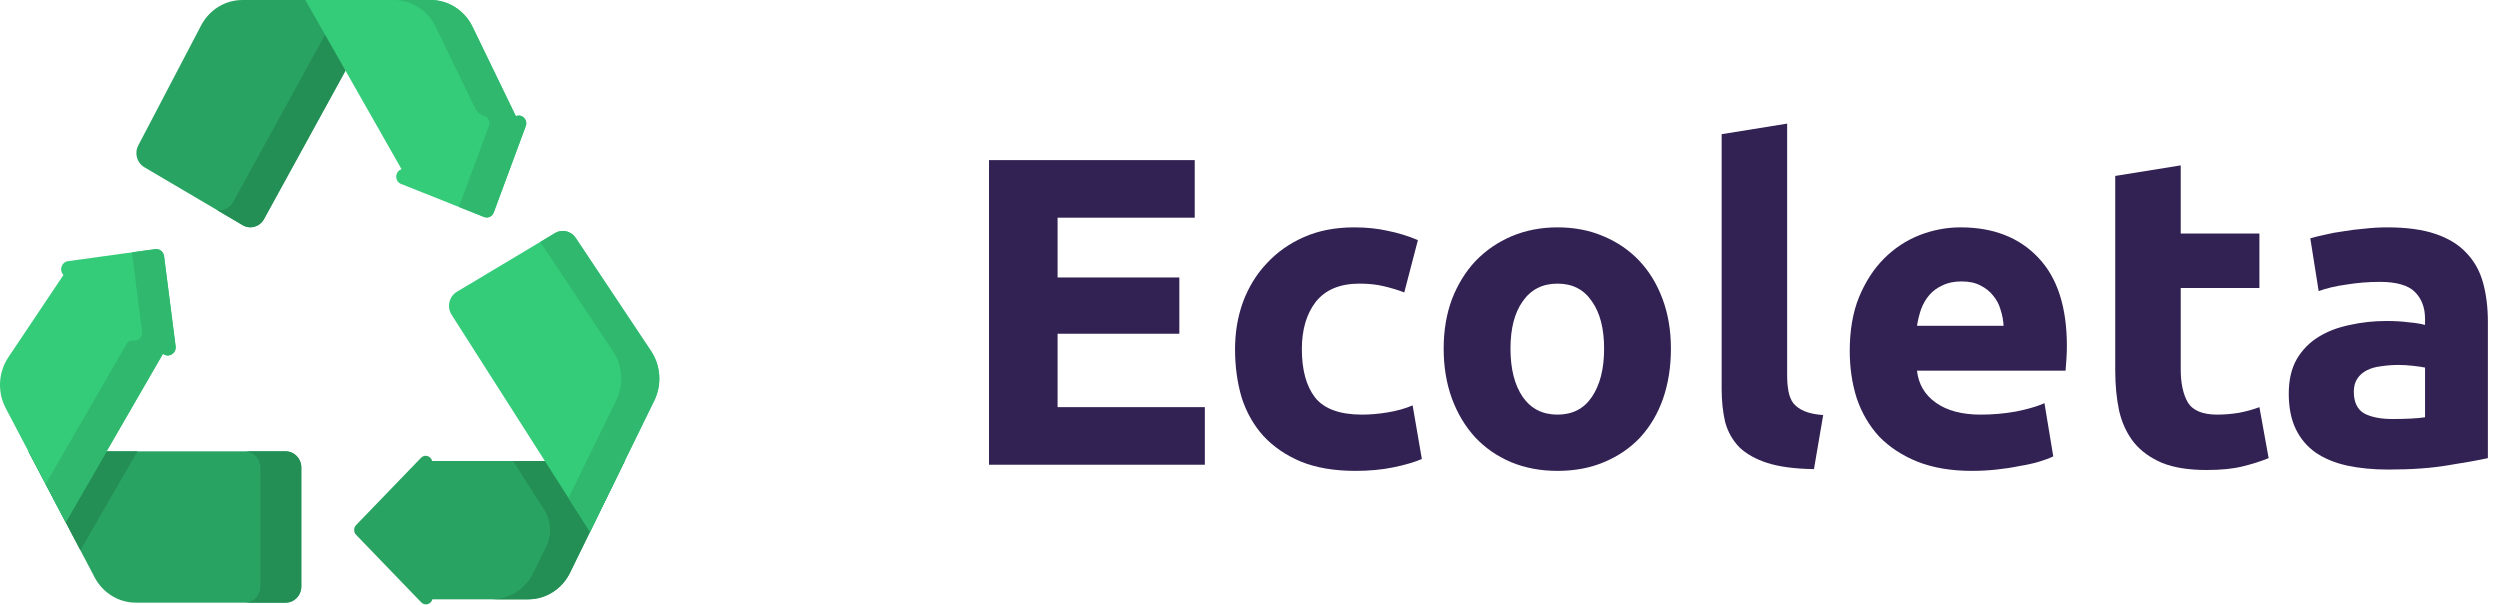
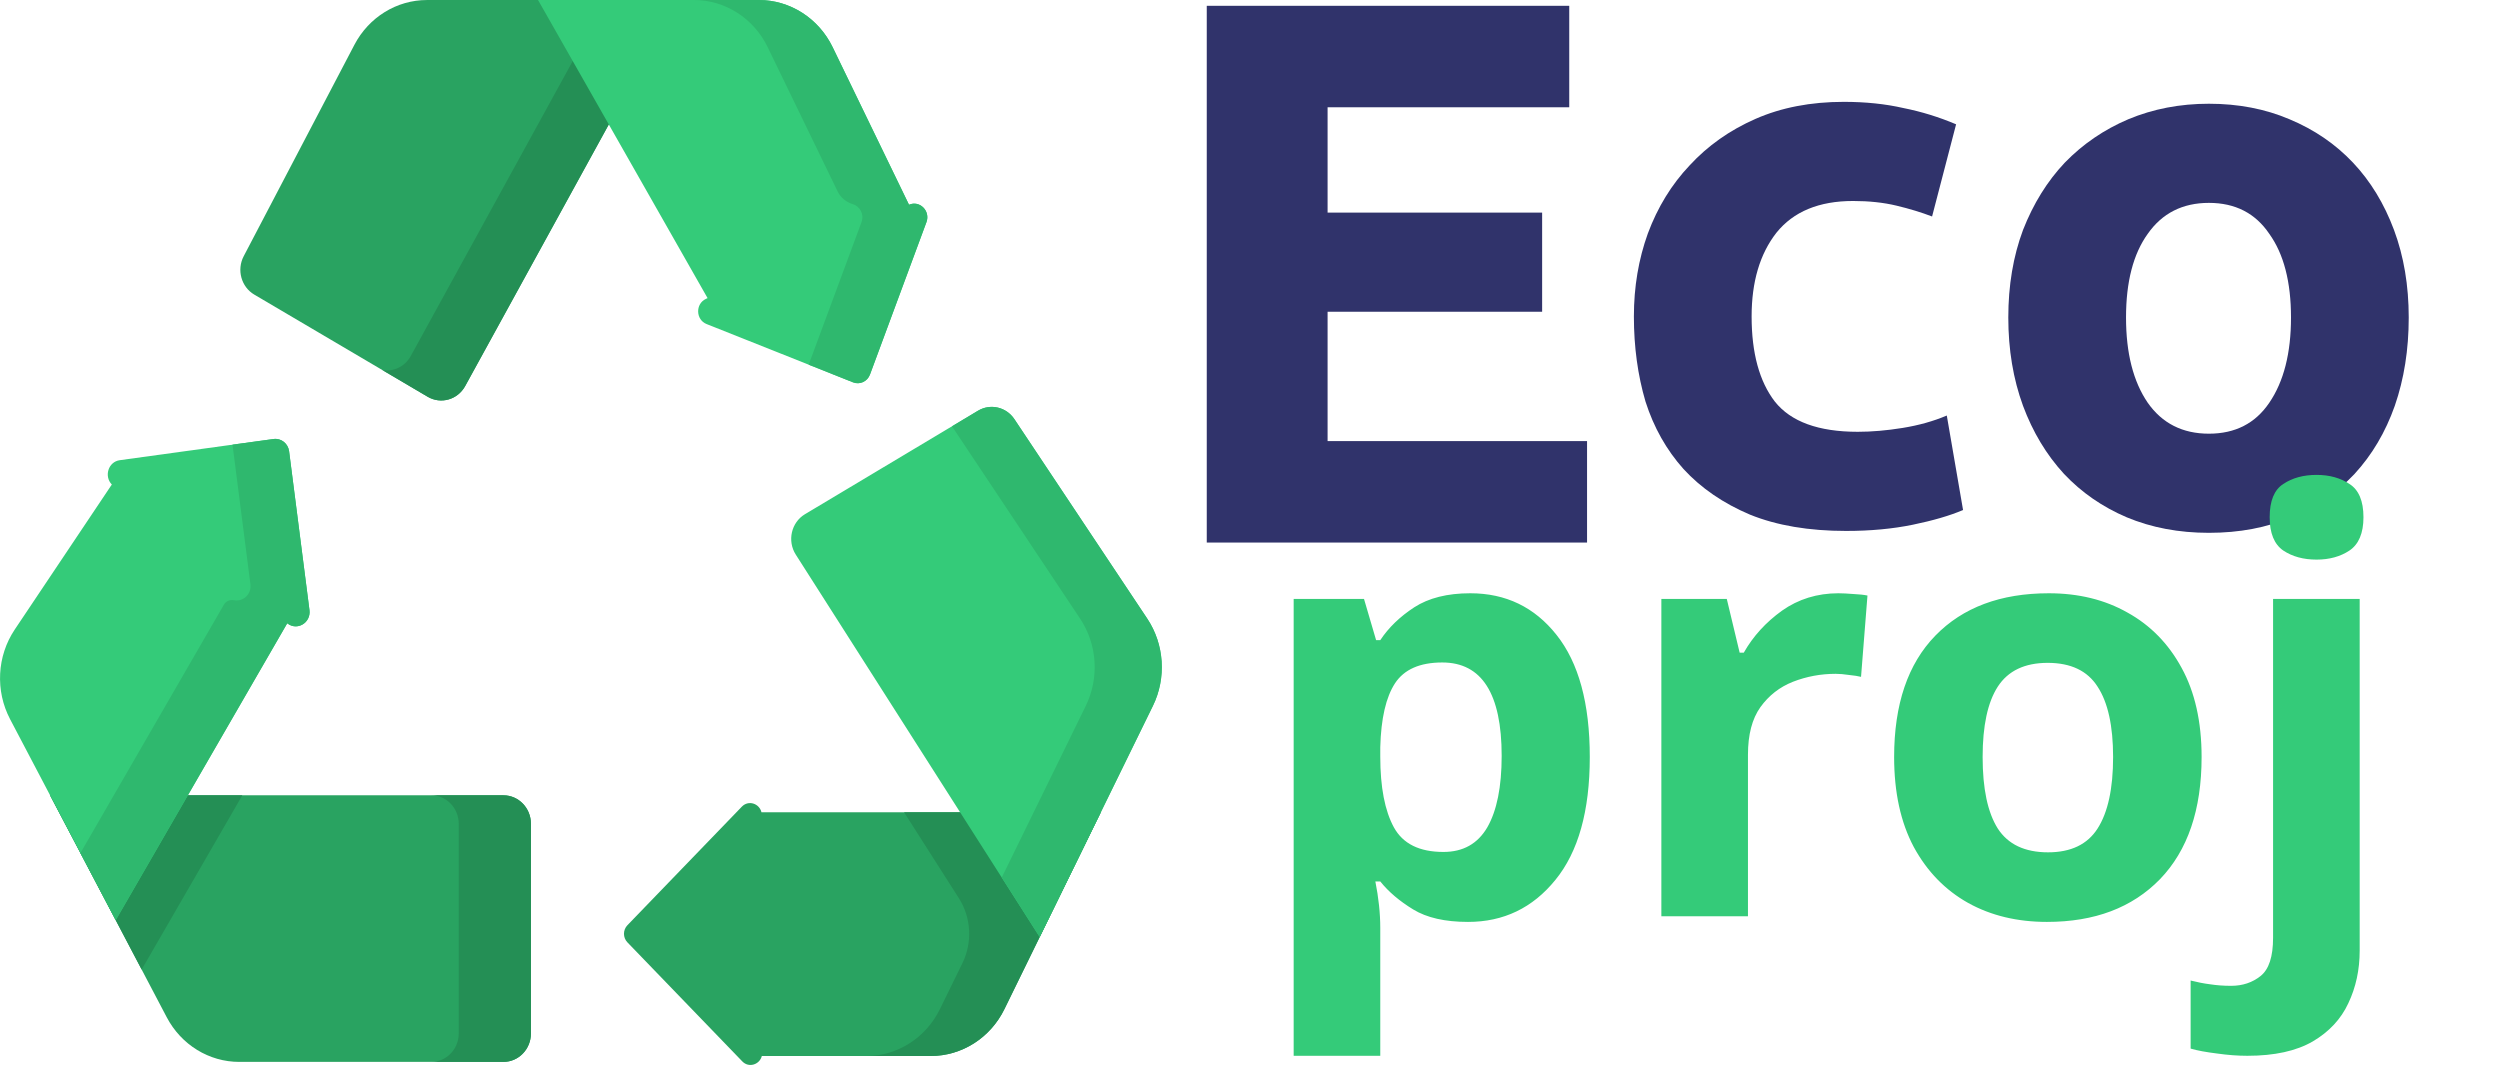
- <svg xmlns="http://www.w3.org/2000/svg" width="182" height="44" viewBox="0 0 182 44" fill="none">
-   <path d="M72 33.832V11.656H86.976V15.848H76.992V20.2H85.856V24.296H76.992V29.64H87.712V33.832H72Z" fill="#322153" />
-   <path d="M89.911 25.416C89.911 24.2 90.103 23.059 90.487 21.992C90.893 20.904 91.469 19.965 92.215 19.176C92.962 18.365 93.869 17.725 94.935 17.256C96.002 16.787 97.218 16.552 98.583 16.552C99.479 16.552 100.301 16.637 101.047 16.808C101.794 16.957 102.519 17.181 103.223 17.48L102.231 21.288C101.783 21.117 101.293 20.968 100.759 20.84C100.226 20.712 99.629 20.648 98.967 20.648C97.559 20.648 96.503 21.085 95.799 21.96C95.117 22.835 94.775 23.987 94.775 25.416C94.775 26.931 95.095 28.104 95.735 28.936C96.397 29.768 97.538 30.184 99.159 30.184C99.735 30.184 100.354 30.131 101.015 30.024C101.677 29.917 102.285 29.747 102.839 29.512L103.511 33.416C102.957 33.651 102.263 33.853 101.431 34.024C100.599 34.195 99.682 34.28 98.679 34.28C97.143 34.28 95.821 34.056 94.711 33.608C93.602 33.139 92.685 32.509 91.959 31.72C91.255 30.931 90.733 30.003 90.391 28.936C90.071 27.848 89.911 26.675 89.911 25.416Z" fill="#322153" />
-   <path d="M121.643 25.384C121.643 26.707 121.451 27.923 121.067 29.032C120.683 30.12 120.128 31.059 119.403 31.848C118.677 32.616 117.803 33.213 116.779 33.64C115.776 34.067 114.645 34.28 113.387 34.28C112.149 34.28 111.019 34.067 109.995 33.64C108.992 33.213 108.128 32.616 107.403 31.848C106.677 31.059 106.112 30.12 105.707 29.032C105.301 27.923 105.099 26.707 105.099 25.384C105.099 24.061 105.301 22.856 105.707 21.768C106.133 20.68 106.709 19.752 107.435 18.984C108.181 18.216 109.056 17.619 110.059 17.192C111.083 16.765 112.192 16.552 113.387 16.552C114.603 16.552 115.712 16.765 116.715 17.192C117.739 17.619 118.613 18.216 119.339 18.984C120.064 19.752 120.629 20.68 121.035 21.768C121.44 22.856 121.643 24.061 121.643 25.384ZM116.779 25.384C116.779 23.912 116.48 22.76 115.883 21.928C115.307 21.075 114.475 20.648 113.387 20.648C112.299 20.648 111.456 21.075 110.859 21.928C110.261 22.76 109.963 23.912 109.963 25.384C109.963 26.856 110.261 28.029 110.859 28.904C111.456 29.757 112.299 30.184 113.387 30.184C114.475 30.184 115.307 29.757 115.883 28.904C116.48 28.029 116.779 26.856 116.779 25.384Z" fill="#322153" />
-   <path d="M132.056 34.152C130.67 34.131 129.539 33.981 128.664 33.704C127.811 33.427 127.128 33.043 126.616 32.552C126.126 32.04 125.784 31.432 125.592 30.728C125.422 30.003 125.336 29.192 125.336 28.296V9.768L130.104 9V27.336C130.104 27.763 130.136 28.147 130.2 28.488C130.264 28.829 130.382 29.117 130.552 29.352C130.744 29.587 131.011 29.779 131.352 29.928C131.694 30.077 132.152 30.173 132.728 30.216L132.056 34.152Z" fill="#322153" />
-   <path d="M134.661 25.544C134.661 24.051 134.885 22.749 135.333 21.64C135.803 20.509 136.411 19.571 137.157 18.824C137.904 18.077 138.757 17.512 139.717 17.128C140.699 16.744 141.701 16.552 142.725 16.552C145.115 16.552 147.003 17.288 148.389 18.76C149.776 20.211 150.469 22.355 150.469 25.192C150.469 25.469 150.459 25.779 150.437 26.12C150.416 26.44 150.395 26.728 150.373 26.984H139.557C139.664 27.965 140.123 28.744 140.933 29.32C141.744 29.896 142.832 30.184 144.197 30.184C145.072 30.184 145.925 30.109 146.757 29.96C147.611 29.789 148.304 29.587 148.837 29.352L149.477 33.224C149.221 33.352 148.88 33.48 148.453 33.608C148.027 33.736 147.547 33.843 147.013 33.928C146.501 34.035 145.947 34.12 145.349 34.184C144.752 34.248 144.155 34.28 143.557 34.28C142.043 34.28 140.72 34.056 139.589 33.608C138.48 33.16 137.552 32.552 136.805 31.784C136.08 30.995 135.536 30.067 135.173 29C134.832 27.933 134.661 26.781 134.661 25.544ZM145.861 23.72C145.84 23.315 145.765 22.92 145.637 22.536C145.531 22.152 145.349 21.811 145.093 21.512C144.859 21.213 144.549 20.968 144.165 20.776C143.803 20.584 143.344 20.488 142.789 20.488C142.256 20.488 141.797 20.584 141.413 20.776C141.029 20.947 140.709 21.181 140.453 21.48C140.197 21.779 139.995 22.131 139.845 22.536C139.717 22.92 139.621 23.315 139.557 23.72H145.861Z" fill="#322153" />
-   <path d="M153.989 12.808L158.757 12.04V17H164.485V20.968H158.757V26.888C158.757 27.891 158.927 28.691 159.269 29.288C159.631 29.885 160.346 30.184 161.413 30.184C161.925 30.184 162.447 30.141 162.981 30.056C163.535 29.949 164.037 29.811 164.485 29.64L165.157 33.352C164.581 33.587 163.941 33.789 163.237 33.96C162.533 34.131 161.669 34.216 160.645 34.216C159.343 34.216 158.266 34.045 157.413 33.704C156.559 33.341 155.877 32.851 155.365 32.232C154.853 31.592 154.49 30.824 154.277 29.928C154.085 29.032 153.989 28.04 153.989 26.952V12.808Z" fill="#322153" />
-   <path d="M174.174 30.504C174.644 30.504 175.092 30.493 175.519 30.472C175.945 30.451 176.286 30.419 176.543 30.376V26.76C176.351 26.717 176.062 26.675 175.678 26.632C175.294 26.589 174.942 26.568 174.622 26.568C174.174 26.568 173.748 26.6 173.342 26.664C172.958 26.707 172.617 26.803 172.318 26.952C172.02 27.101 171.785 27.304 171.615 27.56C171.444 27.816 171.358 28.136 171.358 28.52C171.358 29.267 171.604 29.789 172.094 30.088C172.606 30.365 173.3 30.504 174.174 30.504ZM173.79 16.552C175.198 16.552 176.372 16.712 177.311 17.032C178.249 17.352 178.996 17.811 179.55 18.408C180.126 19.005 180.532 19.731 180.767 20.584C181.001 21.437 181.118 22.387 181.118 23.432V33.352C180.436 33.501 179.487 33.672 178.271 33.864C177.054 34.077 175.582 34.184 173.854 34.184C172.767 34.184 171.775 34.088 170.879 33.896C170.004 33.704 169.246 33.395 168.606 32.968C167.966 32.52 167.476 31.944 167.134 31.24C166.793 30.536 166.622 29.672 166.622 28.648C166.622 27.667 166.814 26.835 167.199 26.152C167.604 25.469 168.137 24.925 168.799 24.52C169.46 24.115 170.217 23.827 171.071 23.656C171.924 23.464 172.809 23.368 173.727 23.368C174.345 23.368 174.889 23.4 175.358 23.464C175.849 23.507 176.244 23.571 176.543 23.656V23.208C176.543 22.397 176.297 21.747 175.807 21.256C175.316 20.765 174.463 20.52 173.246 20.52C172.436 20.52 171.636 20.584 170.846 20.712C170.057 20.819 169.374 20.979 168.799 21.192L168.19 17.352C168.468 17.267 168.809 17.181 169.215 17.096C169.641 16.989 170.1 16.904 170.59 16.84C171.081 16.755 171.593 16.691 172.127 16.648C172.681 16.584 173.236 16.552 173.79 16.552Z" fill="#322153" />
-   <path d="M14.642 1.85L10.067 10.586C9.772 11.15 9.966 11.855 10.505 12.172L17.668 16.392C18.214 16.714 18.908 16.516 19.218 15.95L27.974 0.001H17.64C16.389 0.001 15.239 0.71 14.642 1.85Z" fill="#29A361" />
-   <path d="M27.974 0L19.218 15.95C18.907 16.515 18.214 16.714 17.668 16.392L15.798 15.291C16.254 15.367 16.728 15.15 16.97 14.71L25.047 0H27.974Z" fill="#248F55" />
-   <path d="M37.555 8.459L34.4 1.949C33.821 0.755 32.641 0.001 31.351 0.001H22.228L29.233 12.317C29.21 12.327 29.187 12.338 29.164 12.349C28.723 12.554 28.741 13.209 29.192 13.389L35.241 15.796C35.521 15.908 35.836 15.762 35.943 15.472L38.275 9.18C38.447 8.714 37.995 8.265 37.555 8.459Z" fill="#34CB79" />
-   <path d="M38.275 9.179L35.943 15.472C35.836 15.763 35.521 15.908 35.241 15.796L33.41 15.067L35.592 9.179C35.716 8.845 35.518 8.52 35.234 8.435C34.963 8.353 34.732 8.17 34.606 7.909L31.716 1.949C31.138 0.755 29.959 0 28.669 0H31.351C32.641 0 33.82 0.755 34.399 1.949L37.555 8.459C37.995 8.265 38.447 8.714 38.275 9.179Z" fill="#2FB86E" />
-   <path d="M31.459 33.559C31.374 33.198 30.924 33.043 30.65 33.328L25.922 38.227C25.734 38.422 25.734 38.739 25.922 38.934L30.668 43.853C30.941 44.135 31.386 43.984 31.476 43.629H38.455C39.74 43.629 40.916 42.881 41.497 41.693L45.479 33.559H31.459V33.559Z" fill="#29A361" />
-   <path d="M37.351 33.559L39.614 37.108C40.125 37.91 40.182 38.935 39.762 39.793L38.831 41.694C38.251 42.881 37.075 43.629 35.79 43.629H38.455C39.739 43.629 40.916 42.881 41.497 41.694L45.479 33.559H37.351V33.559Z" fill="#248F55" />
-   <path d="M21.935 42.694V34.036C21.935 33.385 21.426 32.857 20.798 32.857H2.068L6.888 42.028C7.486 43.165 8.635 43.872 9.884 43.872H20.798C21.426 43.872 21.935 43.345 21.935 42.694Z" fill="#29A361" />
-   <path d="M10.011 32.858L5.852 40.057L2.068 32.858H10.011Z" fill="#248F55" />
-   <path d="M21.935 34.036V42.694C21.935 43.345 21.426 43.872 20.798 43.872H17.815C18.443 43.872 18.952 43.345 18.952 42.694V34.036C18.952 33.385 18.443 32.858 17.815 32.858H20.798C21.426 32.858 21.935 33.385 21.935 34.036Z" fill="#248F55" />
-   <path d="M12.785 25.207L11.944 18.647C11.902 18.323 11.615 18.095 11.302 18.138L4.948 19.013C4.469 19.079 4.291 19.682 4.619 20.018L0.609 26.008C-0.127 27.106 -0.201 28.54 0.416 29.714L4.78 38.017L11.865 25.751C11.868 25.753 11.87 25.755 11.873 25.757C12.277 26.075 12.851 25.728 12.785 25.207Z" fill="#34CB79" />
-   <path d="M11.873 25.757C11.87 25.755 11.868 25.753 11.866 25.751L4.78 38.016L3.322 35.244L9.09 25.259L9.25 24.982C9.337 24.83 9.508 24.765 9.675 24.798C9.676 24.799 9.677 24.799 9.678 24.799C10.033 24.865 10.398 24.558 10.344 24.136L9.605 18.371L11.302 18.138C11.614 18.095 11.902 18.323 11.944 18.646L12.785 25.207C12.852 25.729 12.277 26.075 11.873 25.757Z" fill="#2FB86E" />
-   <path d="M47.396 25.557L41.91 17.32C41.574 16.814 40.919 16.662 40.406 16.968L33.257 21.244C32.69 21.583 32.516 22.348 32.877 22.914L42.955 38.715L47.631 29.164C48.197 28.008 48.106 26.624 47.396 25.557Z" fill="#34CB79" />
-   <path d="M47.63 29.165L42.954 38.715L41.386 36.255L44.857 29.164C45.423 28.008 45.333 26.624 44.622 25.557L39.331 17.612L40.406 16.969C40.919 16.661 41.574 16.814 41.91 17.32L47.396 25.557C48.107 26.624 48.196 28.009 47.63 29.165Z" fill="#2FB86E" />
+ <svg xmlns="http://www.w3.org/2000/svg" width="103.286" height="44" viewBox="0 0 27.328 11.642" version="1.1" id="svg5031">
+   <defs id="defs5025" />
+   <g id="layer1" transform="translate(-74.0266,-128.6494)">
+     <g transform="matrix(0.2645833,0,0,0.2645833,84.864,154.9171)" id="g4974">
+       <g transform="translate(-31.68127,-28.4944)" id="g4951">
+         <g id="g4898" transform="translate(-9.278951,-70.78514)">
+           <path style="fill:#29a361" id="path1142" d="m 14.642,1.85 -4.575,8.736 c -0.295,0.564 -0.101,1.269 0.438,1.586 l 7.163,4.22 c 0.546,0.322 1.24,0.124 1.55,-0.442 L 27.974,6.44684e-4 H 17.64 c -1.251,0 -2.401,0.71 -2.998,1.849 z" />
+           <path style="fill:#248f55" id="path1144" d="m 27.974,0 -8.756,15.95 c -0.311,0.565 -1.004,0.764 -1.55,0.442 l -1.87,-1.101 c 0.456,0.076 0.93,-0.141 1.171,-0.581 L 25.047,0 Z" />
+           <path style="fill:#34cb79" id="path1146" d="M 37.555,8.459 34.4,1.949 C 33.821,0.755 32.641,6.44684e-4 31.351,6.44684e-4 H 22.228 L 29.233,12.317 c -0.023,0.011 -0.046,0.021 -0.069,0.032 -0.441,0.205 -0.423,0.861 0.029,1.04 l 6.049,2.407 c 0.28,0.112 0.595,-0.034 0.702,-0.324 L 38.275,9.18 C 38.447,8.714 37.995,8.265 37.555,8.459 Z" />
+           <path style="fill:#2fb86e" id="path1148" d="m 38.275,9.179 -2.332,6.293 c -0.107,0.291 -0.422,0.436 -0.702,0.324 L 33.41,15.067 35.592,9.179 C 35.716,8.845 35.518,8.52 35.234,8.435 34.963,8.353 34.732,8.17 34.606,7.909 L 31.716,1.949 C 31.138,0.755 29.959,0 28.669,0 h 2.683 c 1.289,0 2.469,0.755 3.048,1.949 l 3.155,6.511 c 0.441,-0.194 0.892,0.254 0.721,0.72 z" />
+           <path style="fill:#29a361" id="path1150" d="m 31.459,33.559 c -0.085,-0.361 -0.535,-0.516 -0.81,-0.232 l -4.728,4.899 c -0.189,0.196 -0.189,0.512 0,0.708 l 4.746,4.918 c 0.273,0.283 0.718,0.132 0.808,-0.224 h 6.979 c 1.285,0 2.461,-0.748 3.042,-1.936 l 3.982,-8.134 H 31.459 Z" />
+           <path style="fill:#248f55" id="path1152" d="m 37.351,33.559 2.263,3.549 c 0.512,0.802 0.568,1.827 0.148,2.685 l -0.931,1.901 c -0.58,1.187 -1.757,1.936 -3.041,1.936 h 2.665 c 1.284,0 2.461,-0.749 3.042,-1.936 l 3.982,-8.134 h -8.128 z" />
+           <path style="fill:#29a361" id="path1154" d="m 21.935,42.694 v -8.658 c 0,-0.651 -0.509,-1.178 -1.137,-1.178 H 2.068 l 4.82,9.171 c 0.597,1.137 1.747,1.844 2.996,1.844 H 20.798 c 0.628,0 1.137,-0.527 1.137,-1.178 z" />
+           <path style="fill:#248f55" id="path1156" d="M 10.011,32.858 5.852,40.057 2.068,32.858 Z" />
+           <path style="fill:#248f55" id="path1158" d="m 21.935,34.036 v 8.659 c 0,0.651 -0.509,1.178 -1.137,1.178 h -2.983 c 0.628,0 1.137,-0.527 1.137,-1.178 v -8.659 c 0,-0.651 -0.509,-1.178 -1.137,-1.178 h 2.983 c 0.628,-10e-5 1.137,0.527 1.137,1.178 z" />
+           <path style="fill:#34cb79" id="path1160" d="M 12.785,25.207 11.944,18.647 C 11.902,18.323 11.615,18.095 11.302,18.138 l -6.354,0.875 C 4.469,19.079 4.291,19.682 4.619,20.018 L 0.609,26.008 C -0.127,27.106 -0.201,28.54 0.416,29.714 l 4.364,8.303 7.086,-12.266 c 0.003,0.002 0.005,0.004 0.007,0.006 0.404,0.318 0.979,-0.028 0.912,-0.55 z" />
+           <path style="fill:#2fb86e" id="path1162" d="m 11.873,25.757 c -0.002,-0.002 -0.005,-0.004 -0.007,-0.006 L 4.78,38.016 3.322,35.244 9.09,25.259 9.25,24.982 c 0.087,-0.151 0.258,-0.217 0.426,-0.183 8.5e-4,2e-4 0.002,3e-4 0.003,5e-4 0.356,0.066 0.72,-0.241 0.666,-0.663 L 9.605,18.371 11.302,18.138 c 0.313,-0.043 0.601,0.185 0.642,0.508 l 0.841,6.561 c 0.067,0.521 -0.508,0.868 -0.912,0.549 z" />
+         </g>
+         <path d="m 38.117,-45.228 -5.486,-8.237 c -0.336,-0.505 -0.991,-0.658 -1.504,-0.351 l -7.149,4.275 c -0.567,0.339 -0.742,1.104 -0.38,1.67 l 10.078,15.801 4.676,-9.551 c 0.566,-1.156 0.476,-2.54 -0.235,-3.607 z" id="path1164" style="fill:#34cb79" />
+         <path d="m 38.352,-41.621 -4.676,9.55 -1.568,-2.46 3.471,-7.09 c 0.566,-1.156 0.476,-2.54 -0.235,-3.607 l -5.292,-7.945 1.076,-0.644 c 0.513,-0.307 1.168,-0.154 1.504,0.351 l 5.486,8.237 c 0.711,1.067 0.8,2.451 0.235,3.607 z" id="path1166" style="fill:#2fb86e" />
+       </g>
+       <g transform="translate(-34.86814,-105.2605)" id="g4935">
+         <path d="M 43.765,28.397 V 6.221 h 14.976 v 4.192 h -9.984 v 4.352 h 8.864 v 4.096 h -8.864 v 5.344 h 10.72 v 4.192 z" id="path1128" style="fill:#30336b;fill-opacity:0.996" />
+         <path d="m 61.412,19.053 c 0,-1.216 0.192,-2.357 0.576,-3.424 0.405,-1.088 0.981,-2.027 1.728,-2.816 0.747,-0.811 1.653,-1.451 2.72,-1.92 1.067,-0.469 2.283,-0.704 3.648,-0.704 0.896,0 1.718,0.085 2.464,0.256 0.747,0.149 1.472,0.373 2.176,0.672 l -0.992,3.808 c -0.448,-0.171 -0.938,-0.32 -1.472,-0.448 -0.533,-0.128 -1.13,-0.192 -1.792,-0.192 -1.408,0 -2.464,0.437 -3.168,1.312 -0.683,0.875 -1.024,2.027 -1.024,3.456 0,1.515 0.32,2.688 0.96,3.52 0.661,0.832 1.803,1.248 3.424,1.248 0.576,0 1.195,-0.053 1.856,-0.16 0.662,-0.107 1.27,-0.277 1.824,-0.512 l 0.672,3.904 c -0.554,0.235 -1.248,0.437 -2.08,0.608 -0.832,0.171 -1.749,0.256 -2.752,0.256 -1.536,0 -2.859,-0.224 -3.968,-0.672 -1.109,-0.469 -2.027,-1.099 -2.752,-1.888 -0.704,-0.789 -1.227,-1.717 -1.568,-2.784 -0.32,-1.088 -0.48,-2.261 -0.48,-3.52 z" id="path1130" style="fill:#30336b;fill-opacity:1" />
+         <path d="m 93.425,19.099 c 0,1.323 -0.192,2.539 -0.576,3.648 -0.384,1.088 -0.939,2.027 -1.664,2.816 -0.726,0.768 -1.6,1.365 -2.624,1.792 -1.003,0.427 -2.134,0.64 -3.392,0.64 -1.238,0 -2.368,-0.213 -3.392,-0.64 -1.003,-0.427 -1.867,-1.024 -2.592,-1.792 -0.726,-0.789 -1.291,-1.728 -1.696,-2.816 -0.406,-1.109 -0.608,-2.325 -0.608,-3.648 0,-1.323 0.202,-2.528 0.608,-3.616 0.426,-1.088 1.002,-2.016 1.728,-2.784 0.746,-0.768 1.621,-1.365 2.624,-1.792 1.024,-0.427 2.133,-0.64 3.328,-0.64 1.216,0 2.325,0.213 3.328,0.64 1.024,0.427 1.898,1.024 2.624,1.792 0.725,0.768 1.29,1.696 1.696,2.784 0.405,1.088 0.608,2.293 0.608,3.616 z m -4.864,0 c 0,-1.472 -0.299,-2.624 -0.896,-3.456 -0.576,-0.853 -1.408,-1.28 -2.496,-1.28 -1.088,0 -1.931,0.427 -2.528,1.28 -0.598,0.832 -0.896,1.984 -0.896,3.456 0,1.472 0.298,2.645 0.896,3.52 0.597,0.853 1.44,1.28 2.528,1.28 1.088,0 1.92,-0.427 2.496,-1.28 0.597,-0.875 0.896,-2.048 0.896,-3.52 z" id="path1132" style="fill:#30336b;fill-opacity:1" />
+         <text xml:space="preserve" style="font-style:normal;font-weight:normal;font-size:24px;line-height:1.25;font-family:sans-serif;letter-spacing:0px;word-spacing:0px;fill:#34cb79;fill-opacity:1;stroke:none" x="45.479" y="43.835" id="text4885">
+           <tspan id="tspan4883" x="45.479" y="43.835" style="font-style:normal;font-variant:normal;font-weight:bold;font-stretch:normal;font-family:sans-serif;-inkscape-font-specification:'sans-serif Bold';fill:#34cb79;fill-opacity:1">proj</tspan>
+         </text>
+       </g>
+     </g>
+   </g>
</svg>
